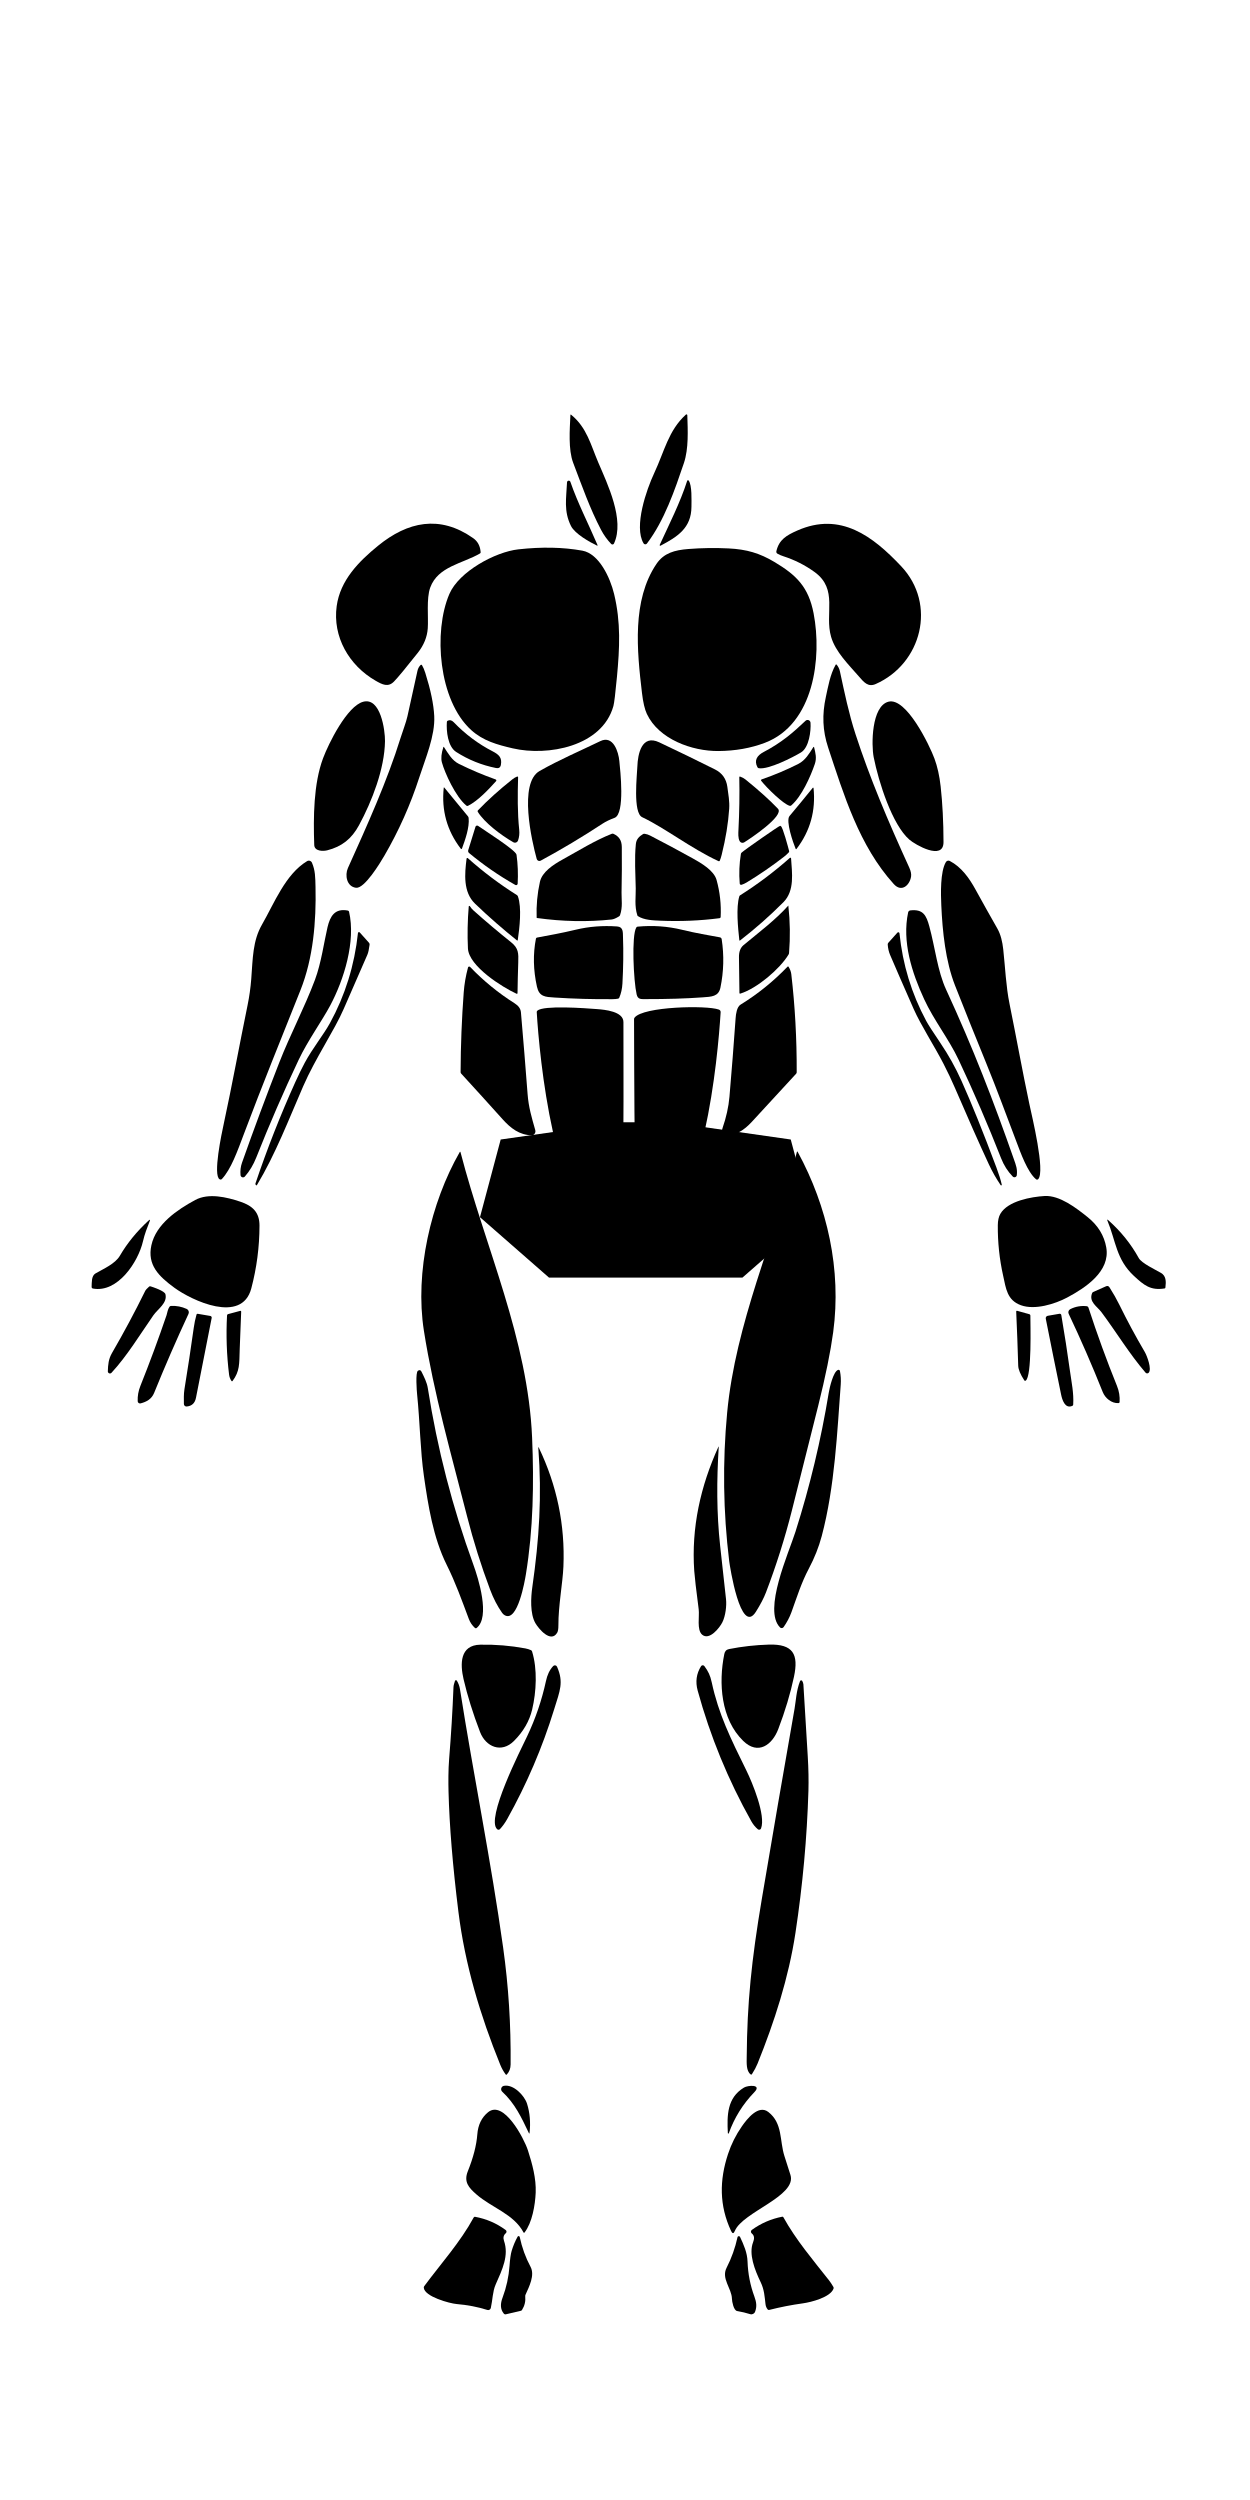
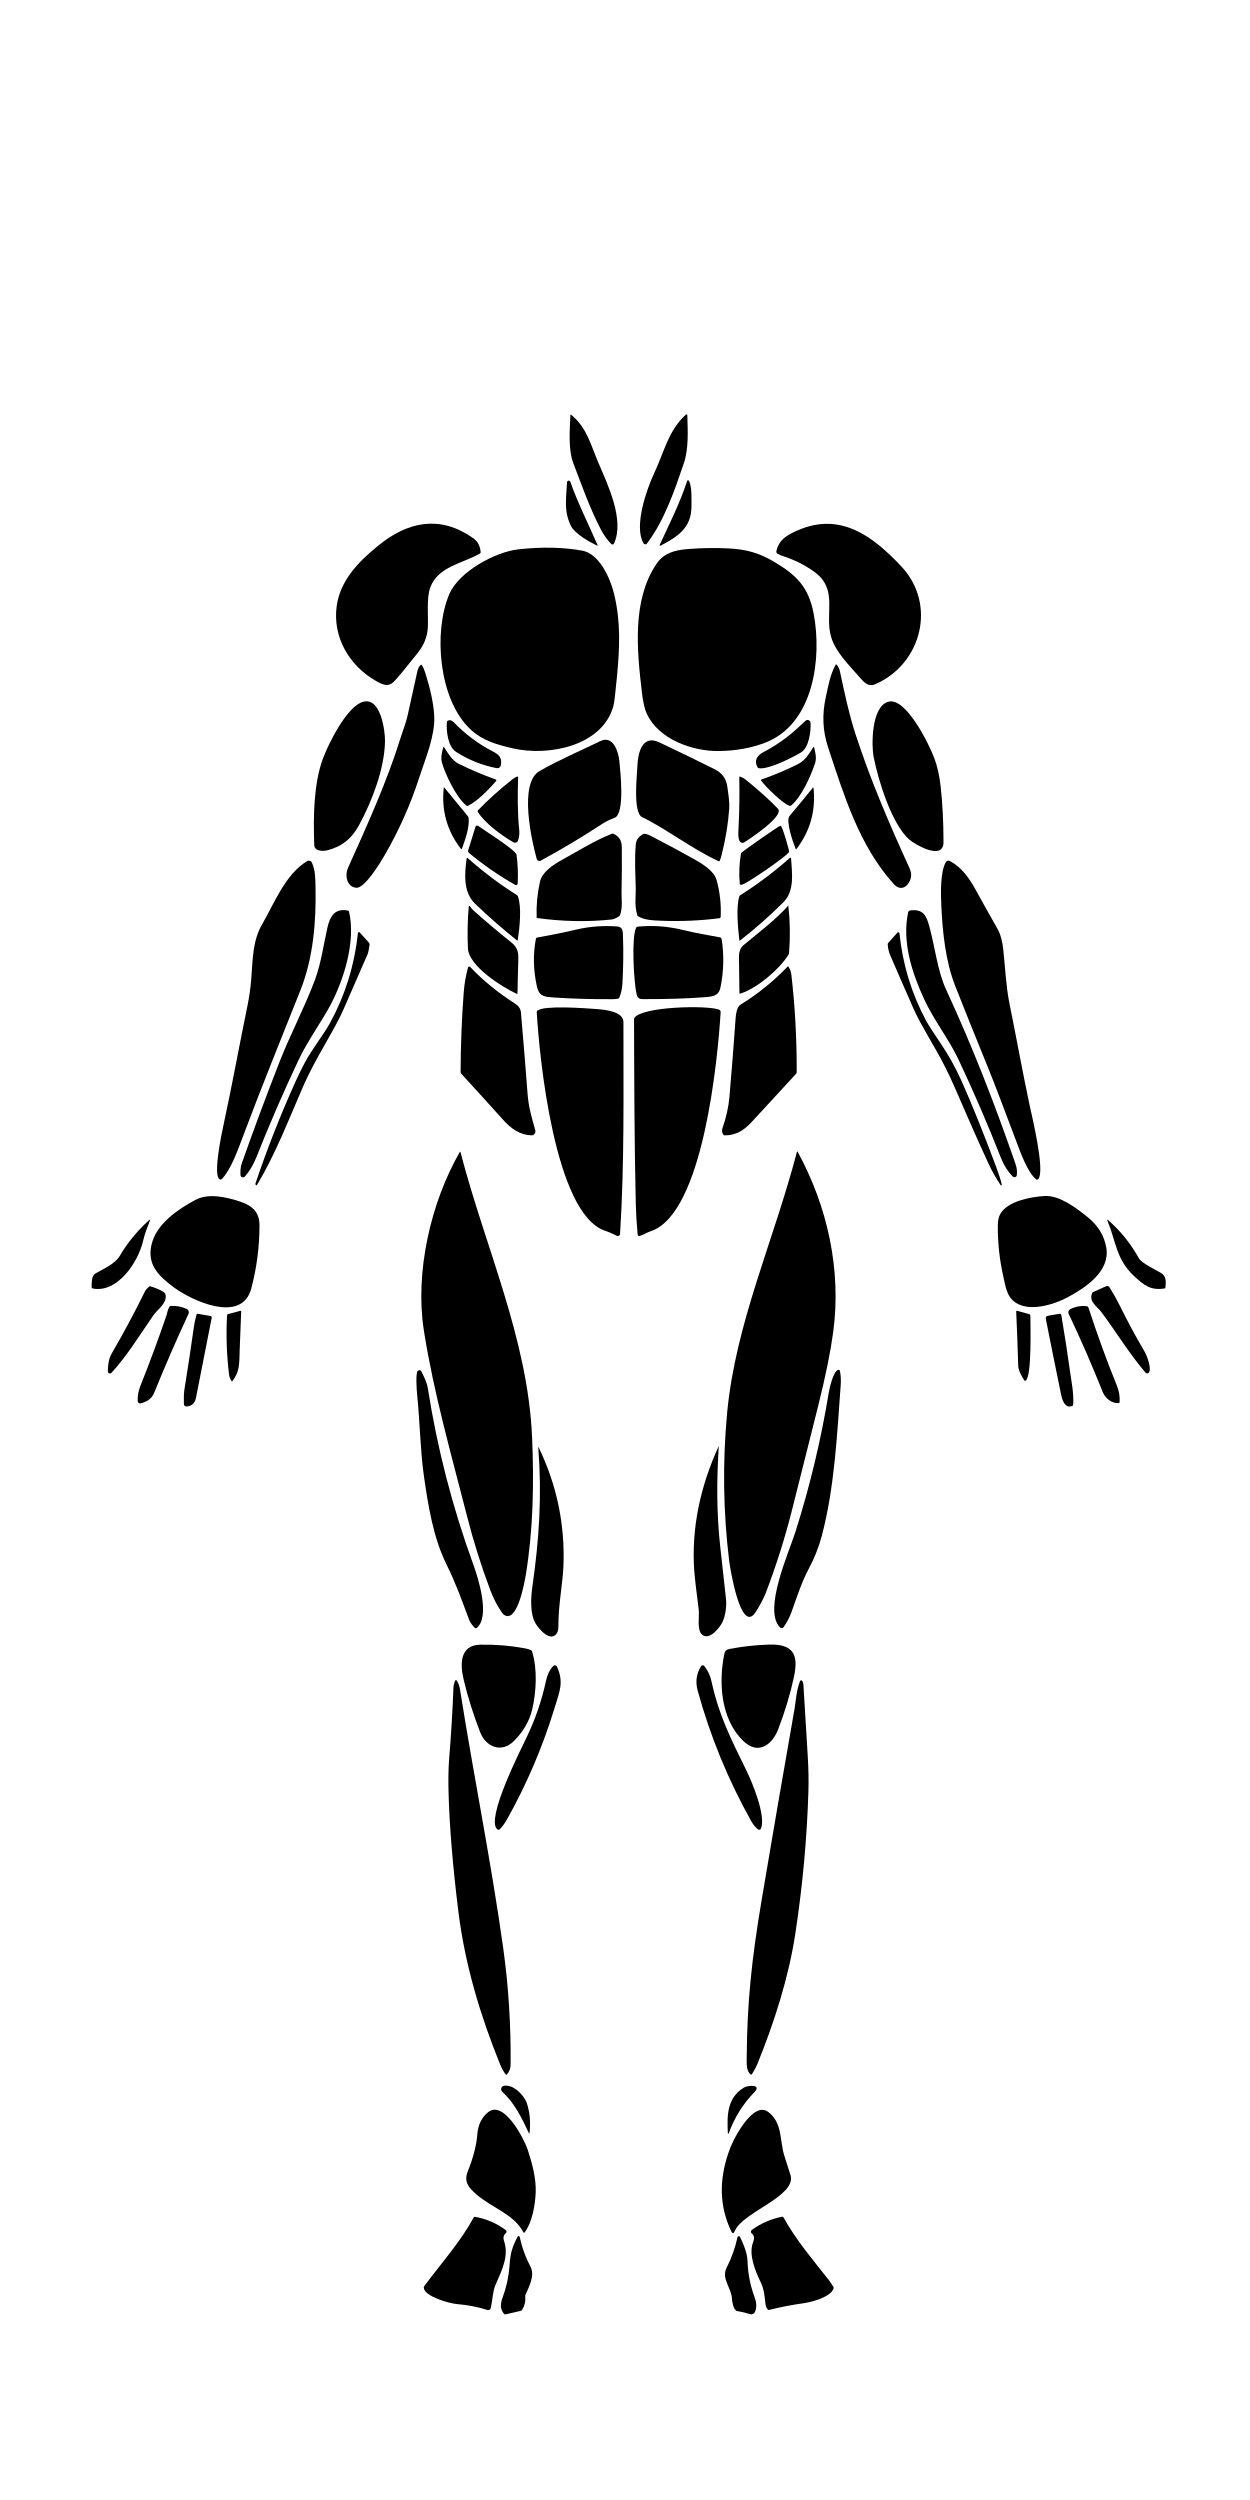
<svg xmlns="http://www.w3.org/2000/svg" viewBox="0 0 724 1448" class="body-map-svg body-map-front">
  <a href="/body-region/neck/" class="body-region-link">
    <g id="region-neck" class="body-region" data-region="neck">
      <path d="M354.01 315.07q-3.49-3.65-5.9-8.23c-6.46-12.3-11.03-25.42-16.12-38.77-2.92-7.66-1.98-19.44-1.61-27.6q.03-.58.47-.21c9.06 7.39 11.33 17.46 15.67 27.62 5.4 12.61 15.4 33.31 9.11 46.92a1 .99 35.5 01-1.62.27z" />
      <path d="M345.77 316c-4.12-1.96-12.78-6.76-15.07-11.38-4.29-8.65-2.69-16.02-2.28-25.25a1 1 0 011.95-.28c4.29 12.42 10.5 24.4 15.71 36.61q.23.55-.31.3z" />
      <path d="M372.75 314.71c-5.78-9.67 1.71-31.17 6.17-40.68 5.95-12.68 8.21-24.68 18.35-33.9a.49.49 0 01.82.35c.28 8.68.84 19.39-1.97 27.72-5.26 15.58-11.39 33.46-21.42 46.62a1.18 1.18 0 01-1.95-.11z" />
      <path d="M398.01 278.49a.5.49 35.5 01.87-.14c2.01 2.7 1.62 11.6 1.61 15.13-.04 12.42-8.2 17.45-17.9 22.58a.35.35 0 01-.48-.46c5.51-12.02 11.85-24.46 15.9-37.11z" />
    </g>
  </a>
  <a href="/body-region/shoulders/" class="body-region-link">
    <g id="region-shoulders" class="body-region" data-region="shoulders">
      <path d="M274.06 311.69q3.94 2.77 4.33 8.14.04.48-.38.73c-9.98 5.88-24.35 7.45-28.82 19.75-2.31 6.36-.97 17.35-1.43 23.68q-.55 7.51-5.73 14.07-10.37 13.11-13.81 16.67c-3.41 3.53-6.81 1.76-10.69-.47-15.42-8.87-24.95-25.45-22.52-43.22 2.05-14.92 12.71-25.79 24.06-35.02 16.99-13.82 35.58-17.99 54.99-4.33z" />
      <path d="M450.39 320.75q-.95-.52-.7-1.58c1.57-6.61 5.8-9.1 12.14-11.9 24.99-11.03 43.76 3.33 60.17 20.74 20.73 21.99 11.81 56.44-14.82 68.19-4.41 1.94-6.79-1.03-9.81-4.51-5.81-6.7-13.46-14.12-15.99-22.8-3.93-13.43 4.32-27.54-9.64-37.62q-8.22-5.93-17.99-9.08-1.84-.59-3.36-1.44z" />
    </g>
  </a>
  <a href="/body-region/chest/" class="body-region-link">
    <g id="region-chest" class="body-region" data-region="chest">
      <path d="M272.91 422.84c-18.95-17.19-22-57-12.64-78.79 5.57-12.99 26.54-24.37 39.97-25.87q20.36-2.26 37.02.75c9.74 1.76 16.13 15.64 18.41 25.04 3.99 16.48 3.23 31.38 1.67 48.06q-1.35 14.35-2.05 16.89c-6.52 23.5-38.08 29.23-58.28 24.53-9.12-2.12-17.24-4.38-24.1-10.61z" />
      <path d="M416.04 435c-15.12.11-34.46-6.78-41.37-21.48q-1.88-3.99-2.84-12.18c-2.89-24.41-5.9-53.65 8.44-74.79 4.26-6.26 10.49-7.93 18.36-8.56q11.66-.92 23.32-.35c10.58.53 18.02 2.74 26.62 7.87 12.81 7.65 19.73 14.52 22.67 29.75 4.94 25.57.24 64.14-28.21 74.97q-12.26 4.67-26.99 4.77z" />
    </g>
  </a>
  <a href="/body-region/arms/" class="body-region-link">
    <g id="region-arms" class="body-region" data-region="arms">
      <path d="M189.52 492.51c-2.43.62-7.38.57-7.51-3.08-.56-16.01-.42-35.49 5.11-50.26 3.19-8.54 13.89-30.22 23.27-32.72 10.08-2.68 12.68 16.59 12.6 22.8-.22 15.98-7.51 34.79-15.05 48.71-4.29 7.94-9.95 12.38-18.42 14.55z" />
      <path d="M526.69 486.31c-9.9-8.61-17.75-33.21-20.65-47.73-1.41-7.06-1.34-29.61 8.58-32.16 10.33-2.66 23.81 25.34 26.6 32.91q2.6 7.04 3.6 16.13 1.62 14.66 1.66 32.28c.03 11.04-16.45 1.48-19.79-1.43z" />
      <path d="M206.2 514.2c-5.41-.67-6.55-7.29-4.69-11.42 11.08-24.55 22.84-50.62 30.54-75.51 1.37-4.41 3.08-8.59 3.95-12.45q2.94-13.12 5.79-26.26.42-1.98 1.82-3.39a.52.52 0 01.81.1q1.04 1.69 1.94 4.56 4.63 14.65 5.15 24.92c.57 11.36-5.11 24.55-8.65 35.5q-7.69 23.78-20.25 45.39c-2.45 4.23-11.51 19.18-16.41 18.56z" />
      <path d="M517.69 512.06c-20.07-22.12-28.95-51.73-38.01-79.03-3.27-9.87-3.58-19.18-1.34-29.38 1.29-5.88 2.49-13.03 5.61-18.52q.32-.57.72-.06 1.35 1.67 1.79 3.69c2.67 12.33 5.14 24.49 9.07 36.52 8.25 25.28 18.58 49.8 31.1 77.2q1.42 3.1 1.05 5.33c-.81 4.89-5.46 9.25-9.99 4.25z" />
      <path d="M127.23 683.05c-4.07-2.12 1.27-27.07 2.25-31.57 4.98-23.03 9.17-46.17 13.91-69.25q1.53-7.47 2.13-15.13c.93-12.09.81-22.15 6.23-31.59 7.1-12.33 13.54-29.16 26.1-36.73a1.98 1.97 62.7 012.84.91c1.92 4.48 1.93 8.28 2.06 14.15.44 19.77-1.3 41.04-8.72 59.67-11 27.62-22.22 55.21-32.62 82.91-4.04 10.76-7.56 20.66-12.82 26.39q-.59.65-1.36.24z" />
      <path d="M201.5 527.4a.84.84 0 01.67.65c3.98 17.15-2.93 39.36-10.95 54.41-4.6 8.63-13.06 20.43-18.21 31.33q-13.21 27.92-24.58 56.64-2.51 6.35-6.61 11.02a1.43 1.43 0 01-2.5-.81q-.36-3.78.84-7.17 10.31-29.18 21.57-57.99c6.32-16.18 14.55-31.65 20.66-47.87 3.69-9.82 5.36-22.36 7.32-30.62 1.49-6.27 4.19-11.06 11.79-9.59z" />
      <path d="M207.33 540.4a.6.59-63.1 011.03-.34l5.38 6.02q.4.45.33 1.06-.52 4.1-1.29 5.84-6.91 15.65-13.69 31.35c-5.41 12.53-16.33 28.4-23.51 44.89-8.3 19.08-16.03 39.32-26.75 57.16a.36.36 0 01-.62 0l-.19-.32q-.17-.28-.06-.59 10.08-29.91 23.05-58.65 2.9-6.42 5.47-11.21c4.62-8.59 10.86-16.17 14.62-23.02q13.23-24.13 16.23-52.19z" />
      <path d="M600.08 683.04c-5-4.14-8.97-15.46-11.29-21.56-5.82-15.25-11.38-30.55-17.58-45.7q-9.15-22.39-18.02-44.89c-5.58-14.19-7.32-31.42-7.99-46.57-.29-6.44-.68-19.43 2.67-25.02a1.71 1.71 0 012.25-.63c6.72 3.52 11.29 9.96 14.87 16.5q6.25 11.38 12.68 22.66c1.97 3.45 2.93 7.66 3.41 12.06 1.16 10.6 1.55 21.29 3.66 31.65 3.93 19.29 7.38 38.63 11.47 57.92 1.5 7.07 9.3 39.08 5.12 43.5a.91.91 0 01-1.25.08z" />
      <path d="M586.58 681.46q-4.35-4.47-6.75-10.61-11.35-28.91-24.59-57.01c-5.72-12.13-14.32-22.86-19.97-35.1-7.1-15.36-12.9-33.32-9.27-50.31a1.44 1.43-87.1 011.23-1.12c7.47-.88 9.29 2.88 11.02 9.2 3.39 12.42 4.76 25.91 9.75 36.7 15.55 33.65 27.61 64.94 39.31 98.42 1.13 3.24 2.05 5.47 1.62 9.04a1.38 1.37 26.3 01-2.35.79z" />
      <path d="M579.58 686.43q-3.92-5.77-6.87-12.13-8.05-17.34-19.75-44.5-2.68-6.24-6.46-13.62c-5.14-10.05-13.15-22.36-17.34-31.85q-9.55-21.68-13.66-31.36-1.09-2.58-1.33-5.87-.04-.61.37-1.07l5.24-5.85a.69.69 0 011.2.4q2.74 27.05 15.49 50.75 1.7 3.17 8.26 12.86 7.02 10.39 12.18 21.88 8.71 19.41 20.19 50.1 2.22 5.92 3.13 9.98a.36.36 0 01-.65.28z" />
      <path d="M100.98 745.85c-9.03-6.62-15.78-13.18-13.3-24.59 2.67-12.29 15.01-20.6 25.37-26.21 7.76-4.21 18.22-1.68 26.15.97 7.14 2.39 11.11 6.16 11.1 13.86q-.04 18.51-4.75 36.37c-5.47 20.76-34.48 6.99-44.57-.4z" />
      <path d="M53.81 746.32a.91.91 0 01-.74-.95c.14-2.49-.23-6.34 2.25-7.8 4.66-2.71 11.37-5.53 14.15-10.3q6.32-10.86 16.56-20.3 1.27-1.17.64.44c-1.45 3.73-2.86 7.21-3.87 11.59-2.76 11.9-14.62 30-28.99 27.32z" />
      <path d="M87.21 745.05c1.44.46 8.14 2.66 8.61 4.55 1.26 5.12-4.42 8.54-7 12.25-7.73 11.1-15.12 23.38-24.25 33.28a1.22 1.22 0 01-2.11-.86c.11-3.93.38-7.1 2.43-10.65q10.27-17.71 19.31-36.11.32-.65 2.13-2.27.38-.35.88-.19z" />
      <path d="M108.11 758.12a2.16 2.16 0 011.07 2.87q-10.49 22.55-19.92 45.81c-1.45 3.56-4.37 5.15-7.82 6.04a1.35 1.34-8.1 01-1.69-1.26c-.11-3.05.37-5.87 1.58-8.9q8.1-20.28 15.15-40.96c.41-1.2.62-3.33 1.69-4.85a1.21 1.21 0 01.91-.49q4.72-.21 9.03 1.74z" />
      <path d="M134.09 799.9q-1.16-1.7-1.41-3.73-2.1-17.07-1.18-34.29.03-.6.61-.75l6.93-1.85q.68-.19.65.52-.51 10.9-.85 21.71c-.28 8.58.1 12.65-4.17 18.4a.36.36 0 01-.58-.01z" />
      <path d="M108.13 814.65a1.48 1.48 0 01-1.62-1.47c-.02-2.83-.14-5.66.32-8.53q2.9-17.79 5.4-35.65.53-3.84 1.58-7.56a.66.66 0 01.76-.48l7.26 1.24a.97.97 0 01.78 1.14q-4.76 23.96-9.1 46.26-.9 4.64-5.38 5.05z" />
      <path d="M591.31 755.99c-8.06-2.93-8.66-9.76-10.28-17.06q-3.22-14.42-3.1-29.3.04-4.06 1.46-6.55c4.34-7.57 18.16-9.91 25.63-10.35 8.75-.51 18.37 6.96 24.99 12.27q8.92 7.17 10.74 17.52c2.45 13.89-12.11 23.41-22.7 29.04-6.95 3.69-18.63 7.39-26.74 4.43z" />
      <path d="M641.97 706.78q10.85 9.65 17.61 21.91c1.63 2.97 9.74 6.76 12.87 8.59 2.9 1.7 3.03 4.81 2.55 8.5q-.06.42-.48.49c-8.16 1.32-11.99-1.93-17.72-7.23-10.35-9.58-10.5-20.33-15.33-31.9q-.54-1.29.5-.36z" />
      <path d="M638 760.07c-2.54-3.42-7.52-6.03-5.44-11.11q.18-.44.61-.63l7.41-3.3q1.29-.58 2.05.62 3.33 5.23 5.69 10.04 6.84 13.94 14.71 27.33c1.35 2.29 4.28 10.16 2.25 12.11a1.22 1.22 0 01-1.77-.08c-9.43-10.98-16.85-23.36-25.51-34.98z" />
      <path d="M647.83 812.68c-4 .24-7.71-2.87-9.11-6.38q-9.28-23.27-19.74-45.33a2.05 2.05 0 01.92-2.71q4.5-2.28 9.62-1.7a1.09 1.07 83.8 01.89.73q7.5 23.06 16.57 45.5 1.8 4.46 1.5 9.24a.7.7 0 01-.65.65z" />
      <path d="M596.17 761.18a.84.84 0 01.62.81c-.01 4.86.95 35.3-2.71 37.67q-.49.32-.82-.17-3.41-5.21-3.51-8.49-.45-15.62-1.16-31.23-.03-.72.66-.52l6.92 1.93z" />
      <path d="M621.09 814.28c-4.35 1.91-5.92-3.77-6.5-6.56q-4.52-21.91-8.88-43.95a1.41 1.41 0 011.14-1.66l6.8-1.18a.92.92 0 011.06.76q2.79 16.32 5.09 32.91c.85 6.17 2.2 12.25 1.8 18.95q-.03.52-.51.73z" />
    </g>
  </a>
  <a href="/body-region/core/" class="body-region-link">
    <g id="region-core" class="body-region" data-region="core">
      <path d="M311.02 531.71a.23.23 0 01-.19-.21q-.39-10.47 1.9-20.76c1.26-5.69 7.66-9.9 13.1-12.9 9.09-5.01 18.93-11.15 28.56-14.92a1.24 1.21-42.6 01.94.03c3.28 1.52 4.78 3.87 4.82 7.68q.13 13.16-.15 26.31c-.08 3.85.78 8.39-.87 13.1q-.17.46-.59.72-2.65 1.65-4.29 1.82-21.06 2.22-43.23-.87z" />
      <path d="M321 577.76c-5.17-.33-8.71-.44-10-6.26q-3.2-14.44-.59-27.83.11-.53.64-.63c7.58-1.44 13.62-2.45 22.45-4.56q11.5-2.76 23.94-1.88c3.67.26 3.3 3.46 3.4 6.21q.46 12.55-.33 26.94-.25 4.41-1.81 8.08-.21.49-.73.6-1.39.28-3.22.29-16.89.14-33.75-.96z" />
      <path d="M347.73 429.25c7.46-3.61 10.5 6.27 10.99 11.52.48 5.06 3.46 30.61-2.78 32.93q-4.17 1.55-6.89 3.33-17.56 11.54-35.88 21.46a1.6 1.59-21.9 01-2.3-.98c-2.87-10.41-10.59-43.96 1.66-50.95 11.3-6.45 23.96-11.86 35.2-17.31z" />
      <path d="M350.35 712.81c-29.15-9.93-37.98-100.69-39.47-126.61a.99.99 0 01.33-.8c3.58-3.26 27.61-1.47 34.62-.93 4.41.34 15.27 1.31 15.26 7.53-.05 40.77.64 82.05-1.96 122.72a1.29 1.29 0 01-1.86 1.08c-2.3-1.14-4.12-2.04-6.92-2.99z" />
      <path d="M371.94 473.31c-5.46-2.59-2.97-24.26-2.77-29.56.25-6.8 2.41-18.63 12.64-13.8q16.26 7.67 32.34 15.72 6.18 3.1 7.13 10.05c.58 4.26 1.35 8.49 1.07 12.72q-.84 12.55-4.33 26.56-.54 2.16-1.1 3.44-.25.58-.81.31c-15.78-7.29-30.79-19.08-44.17-25.44z" />
      <path d="M382.57 533.27c-4.17-.18-9.56-.3-13.15-2.69q-.17-.11-.24-.31c-1.82-5.55-.86-11.17-.96-15.66-.18-8.4-.78-17.36.06-25.71.29-2.85 1.88-4.42 4.15-5.79q.42-.26.91-.19 1.71.25 3.21 1.03 12.48 6.44 24.75 13.26c4.96 2.75 12.21 7.02 13.72 12.41q2.93 10.56 2.39 21.49a.77.76-1.8 01-.67.71q-16.89 2.18-34.17 1.45z" />
      <path d="M373.75 578.69c-2.47 0-4.31.22-5-2.7-1.8-7.7-3.05-34.29-.19-38.81q.27-.43.77-.47 13.14-1.24 25.77 1.83c8.41 2.04 14.51 3.01 21.85 4.36a1.29 1.28.6 011.05 1.07q2.16 14.12-.73 28.07c-1.08 5.24-5.22 5.26-10.36 5.63q-14.26 1.04-33.16 1.02z" />
      <path d="M416.32 584.73q1.14.41 1.07 1.62c-1.62 26.44-9.96 116.68-40.43 126.74-2.27.75-4.15 2.12-6.35 2.73q-1.18.33-1.3-.89-.86-9.2-1.06-17.75c-.83-35.67-.91-71.2-1.01-106.88q0-.5.31-.89c4.95-6.46 41.69-7.25 48.77-4.68z" />
      <path d="M264.21 435.53c-4.88-3.13-5.75-12.11-5.39-17.36q.03-.53.51-.75 1.8-.84 3.43.85 10.05 10.45 22.57 16.9c3.64 1.89 5.54 3.62 4.79 7.8q-.42 2.35-2.82 1.87-12.45-2.49-23.09-9.31z" />
      <path d="M287.33 452.44c-4.05 4.46-10.38 11.38-16.28 14.3a.84.83 51.1 01-.9-.1c-6.29-5.17-12.54-18.97-14.21-25.09q-.91-3.34.85-8.81.12-.39.35-.05c2.41 3.65 4.59 7.74 8.67 9.76q10.18 5.05 21.27 9.01a.61.61 0 01.25.98z" />
      <path d="M297.3 487.82c-7.36-4.23-16.68-11.37-20.55-17.57q-.32-.5.09-.92 8.72-9.04 19.84-17.87 1.46-1.17 2.81-1.67a.44.44 0 01.59.43c-.28 10.08-.4 20.42.65 30.43q.34 3.26-.68 6.15a1.9 1.9 0 01-2.75 1.02z" />
      <path d="M257.35 456.18l13.68 16.63a1.86 1.82 22.9 01.4.95c.59 5.4-2.02 12.71-3.8 17.56q-.3.84-.84.13-11.85-15.55-9.77-35.17.04-.45.33-.1z" />
      <path d="M271.69 494.07a1.53 1.52-61.8 01-.49-1.64l4.2-13.58a.98.98 0 011.51-.5c3.2 2.32 21.89 14.05 22.26 16.7q1.15 8.32.66 16.79a.9.9 0 01-1.34.73q-14.24-8.05-26.8-18.5z" />
      <path d="M299.35 544.62c-7.52-6.03-16.15-13.43-24.23-21.24-6.93-6.7-6-17.19-4.88-26.06a.44.44 0 01.72-.28q13.31 11.88 28.41 21.38.43.27.6.75c2.33 6.49.95 18.37-.07 25.23q-.09.59-.55.22z" />
      <path d="M299.09 575.53c-7.98-3.65-27.57-15.86-28.06-26.2q-.57-11.91.46-24.3a.36.36 0 01.67-.15q.84 1.36 2.17 2.54 10.59 9.45 21.68 18.31c4.37 3.49 4.34 6.46 4.16 11.74q-.3 8.82-.42 17.64-.01.72-.66.42z" />
      <path d="M308.17 657.58c-7.39-.13-12.41-4.13-17.14-9.39q-11.86-13.22-23.92-26.37-.33-.36-.33-.85.09-23.18 1.81-46.22.53-7.13 2.49-14.41a.71.71 0 011.2-.3q11.54 12.06 25.82 21.1 3.36 2.12 3.62 5.17 2.06 23.67 3.86 47.36c.58 7.62 2.31 13.36 4.43 20.82q.47 1.66-.96 2.79-.39.31-.88.3z" />
      <path d="M438.7 444.36c-2.09-4.03-.13-6.83 3.63-8.81 10.22-5.36 16.79-11 24.23-18.07a1.71 1.71 0 012.89 1.12c.33 4.74-.81 14.39-5.53 17.22-4.68 2.82-18.74 10.02-24.39 9.14q-.57-.09-.83-.6z" />
      <path d="M457.39 466.73c-3.72-1.02-13.2-10.29-16.5-14.49a.52.52 0 01.24-.81q10.94-3.75 21.31-9c3.96-2.01 6.3-5.98 8.57-9.58q.38-.59.55.09c.82 3.33 1.54 6.17.38 9.58-2.55 7.44-7.62 18.79-13.66 24.01a.96.96 0 01-.89.2z" />
      <path d="M428.43 487.22c-1.01-1.79-.82-4.55-.71-6.72q.78-15.08.48-30.27-.01-.59.55-.4 1.72.59 3.02 1.64 11.58 9.37 18.82 16.95c3.86 4.05-16.2 17.42-19.56 19.48a1.87 1.86 59.6 01-2.6-.68z" />
      <path d="M470.76 456.28a.25.25 0 01.44.13q2.03 19.67-9.8 35.22-.37.48-.6-.08c-1.37-3.29-5.86-16.13-3.51-18.91q6.3-7.47 13.47-16.36z" />
      <path d="M452.27 478.5c1.13.49 4.28 12.47 4.78 14.38q.14.5-.23.88-1.29 1.35-2.65 2.41-10.44 8.12-21.76 14.97-1.49.9-2.91 1.33a.81.81 0 01-1.05-.71q-.73-8.62.67-17.15.08-.47.44-.8c1.74-1.6 21.96-15.73 22.34-15.51a.58.03 31 00.37.2z" />
      <path d="M428.22 519.14q.11-.36.43-.56 15.3-9.66 28.83-21.69a.43.42-22.6 01.71.29c.51 8.26 2.25 18.67-4.46 25.4q-11.8 11.84-25.03 22.09-.43.34-.49-.2c-.75-6.82-1.97-18.92.01-25.33z" />
      <path d="M456.54 524.55a.04.04 0 01.07.02q1.52 13.67.41 27.4-.04.47-.28.88c-4.97 8.3-18.23 19.62-27.88 22.63q-.57.17-.58-.43-.05-10.31-.27-20.53-.1-4.8 2.63-7.09c8.54-7.13 18.56-14.62 25.9-22.88z" />
      <path d="M418.89 657.11q-1.12-1.67-.43-3.63 3.27-9.38 4.04-18.23 1.97-22.81 3.58-45.65c.16-2.32.72-6.41 2.84-7.71q14.97-9.23 27.16-21.93.41-.42.71.08 1.29 2.15 1.53 4.2 3.23 27.74 3.13 56.8a1.3 1.28-24.5 01-.33.86q-12.74 13.93-25.55 27.75c-4.8 5.17-9.09 7.87-15.73 7.96q-.61.01-.95-.5z" />
    </g>
  </a>
-   <a href="/body-region/hips/" class="body-region-link">
-     <g id="region-hips" class="body-region" data-region="hips">
-       <polygon points="290,660 360,650 388,650 458,660 470,705 430,740 318,740 278,705" />
-     </g>
-   </a>
  <a href="/body-region/quads/" class="body-region-link">
    <g id="region-quads" class="body-region" data-region="quads">
      <path d="M292.42 935.6q-.95-.52-1.57-1.4-4.1-5.79-7-13.53-7.8-20.79-13.3-42.33c-9.06-35.53-19.33-71.36-25.03-107.59-5.33-33.86 4-74.19 20.7-103.37q.35-.62.53.07c14.44 55.57 39.03 107.94 41.45 165.34 1.11 26.34.66 52.96-3.6 79.03-.63 3.83-4.73 27.81-12.18 23.78z" />
      <path d="M275.11 942.93q-2.42-2.18-3.57-5.24c-3.98-10.61-7.68-21.02-12.81-31.32-7.85-15.76-10.77-34.56-13.2-51.46-2.11-14.63-2.31-31.47-3.93-47.18-.22-2.16-1.04-12.78.46-13.79q1.36-.92 2.08.55c1.5 3.08 3.12 6.12 3.66 9.58q8.21 52.38 26.36 102.15c2.87 7.87 9.98 30.5 1.85 36.74a.71.7-42.5 01-.9-.03z" />
      <path d="M322.69 945.72c-3.73 6.14-10.77-2.43-12.6-5.6-3.16-5.47-2.62-14.93-1.78-20.81 4.03-28.09 5.6-52.81 3.48-80.78q-.06-.79.28-.08 15.77 32.83 14.26 68.9c-.4 9.54-2.94 22.48-2.91 34.13q.01 3.02-.73 4.24z" />
      <path d="M437.82 933.52c-8.9 14.18-15.15-26.74-15.46-29.25q-5.26-43.04-1.19-86.08c4.9-51.8 26.91-99.32 40.38-150.92q.18-.66.5-.06c17.25 31.67 25.39 68.28 20.54 104.36q-2.29 17.02-8.71 42.76-7.56 30.25-15.2 60.47-6.13 24.25-15.06 47.61-1.83 4.79-5.8 11.11z" />
      <path d="M451.79 942.6c-9.95-10.01 4.97-42.91 8.94-55.41q12.55-39.53 19.27-80.47c.49-2.97 2.64-12.34 5.41-13.28a.83.83 0 011.09.64q.74 4 .45 7.92c-1.99 26.52-3.37 58.99-11.01 87.73q-2.53 9.5-7.46 18.8c-4.38 8.24-6.97 16.72-10.08 25.27q-1.66 4.54-4.55 8.63a1.35 1.35 0 01-2.06.17z" />
      <path d="M406.69 946.81c-3.24-2.77-1.48-10.64-2.01-14.71q-2.23-17.18-2.57-22.16c-1.75-25.07 3.61-49.11 13.98-71.92q.23-.51.2.05c-1.2 19.15-1.28 38.18.83 57.38q1.68 15.4 3.39 30.8c.43 3.92-.31 9.71-2.09 13.33-1.62 3.28-7.58 10.77-11.73 7.23z" />
      <path d="M297.69 1008.37c-7.27 7.29-16.34 3.42-19.64-5.18q-6.18-16.11-9.57-30.68c-1.99-8.6-2.24-19.68 9.72-19.91q13.12-.24 26.05 2.15 1.71.32 3.29 1.02a1.17 1.15 4.2 01.63.72c3.17 10.27 2.5 23.36.05 33.69q-2.37 10.01-10.53 18.19z" />
      <path d="M288.03 1059.54c-6.99-5.81 13.75-46.43 17.3-53.91q7.3-15.38 10.9-32.01c.74-3.42 2-6.31 4.18-8.64a1.36 1.35 54.7 012.23.39c3.97 9.09 1.66 13.86-1.67 24.65q-10.23 33.19-27.2 63.57-1.8 3.23-4.2 5.84a1.13 1.12-49 01-1.54.11z" />
      <path d="M430.44 1008.31c-12.92-12.62-14.34-33.49-10.92-50.31.31-1.53 1.09-2.53 2.73-2.86q11.44-2.25 23.08-2.59c14.13-.42 17.31 5.67 14.54 18.63q-3.13 14.69-9.12 30.37c-3.45 9.03-11.63 15.25-20.31 6.76z" />
      <path d="M438.96 1059.52q-2.25-1.89-3.8-4.64-20.15-35.92-31.06-75.66-2.11-7.68 1.95-14.16a1.16 1.16 0 011.91-.08c2.26 3.06 3.4 5.4 4.26 9.37 3.98 18.54 10.94 32.53 20.07 51.09 3.51 7.14 11.38 26.16 8.5 33.61a1.16 1.16 0 01-1.83.47z" />
    </g>
  </a>
  <a href="/body-region/ankles/" class="body-region-link">
    <g id="region-ankles" class="body-region" data-region="ankles">
      <path d="M291.88 1208.11c5.48-1.03 11.85 5.55 13.38 10.37q2.45 7.74 1.47 16.83-.09.83-.45.08c-4.31-9.05-8-16.99-15.39-23.88a1.98 1.98 0 01.99-3.4z" />
      <path d="M275.88 1270.94c-4.41-3.87-7.4-7.17-4.91-13.37q4.78-11.92 5.49-21.32.62-8.27 6.22-12.84c9-7.33 20.8 15 23.1 22.1 2.55 7.91 4.83 16.36 4.49 24.5-.31 7.14-2.02 17.4-6.49 23.1q-.3.38-.53-.05c-5.67-10.74-18.6-14.41-27.37-22.12z" />
      <path d="M430.92 1209.12c2.24-1.35 10.54-2.02 6.02 2.65q-9.99 10.32-14.82 23.8a.28.28 0 01-.55-.08c-.52-10.27-.48-20.45 9.35-26.37z" />
      <path d="M445.01 1223.26c8.45 6.56 6.46 16.66 9.35 25.59q1.76 5.43 3.47 10.88c3.84 12.26-27.75 21.49-32.21 32.42q-1.02 2.51-2.17.05c-6.91-14.82-6.79-29.36-1.78-44.58q2.82-8.57 8.02-16.04c3.02-4.35 9.61-12.76 15.32-8.32z" />
      <path d="M263.52 973.59a.6.6 0 011.09-.14q1.38 2.22 1.83 5.06c7.87 49.97 18.01 99.59 25 149.68q4.63 33.19 4.31 67.55-.04 3.45-2.15 5.76-.4.44-.75-.03-1.89-2.58-3.08-5.51c-11.63-28.6-20.46-58.12-24.26-88.68q-4.96-39.97-5.72-69.53c-.13-5.27-.17-12.59.35-18.98q1.7-20.77 2.52-41.6c.04-1.16.52-2.43.86-3.58z" />
      <path d="M463.39 973.68a.7.7 0 011.25-.1c.27.46.64 1.34.68 1.93q1.26 20.88 2.53 41.76.66 10.82.39 19.98-1.23 40.77-7.51 82.25c-3.91 25.87-12.19 51.55-21.96 75.76q-1.13 2.79-3.27 6.13-.29.44-.71.12c-2.68-2.06-2.32-6.7-2.29-10.32.26-31.03 2.71-55.52 8.76-91.4q9.27-55.06 18.94-110.05c.8-4.5.99-10.52 3.19-16.06z" />
    </g>
  </a>
  <a href="/body-region/feet/" class="body-region-link">
    <g id="region-feet" class="body-region" data-region="feet">
      <path d="M264.5 1334.5c-3.98-.34-18.59-4.25-19.04-9.44a1.4 1.4 0 01.27-.94c9.66-13.03 20.9-25.49 28.65-39.78q.25-.47.78-.37 9.76 1.78 17.73 7.65a1.19 1.18 43 01.07 1.86c-1.32 1.11-1.65 2.62-1.06 4.35 2.96 8.57-.92 16.55-4.81 25.34-1.79 4.06-1.76 8.99-2.81 13.62a1.56 1.56 0 01-1.99 1.14q-8.36-2.64-17.79-3.43z" />
      <path d="M291.87 1340.12c-2.25-2.64-2.07-5.93-.78-9.35q3.34-8.88 4.02-18.35.43-6.02 1.25-8.74 1.32-4.37 3.45-8.22a.66.65 53.7 011.21.19q1.97 9.26 6.28 17.3c2.59 4.85-.82 11.49-2.92 16.14a1.81 1.78-35.8 00-.16.94q.42 4.3-1.9 7.94-.22.33-.61.43l-8.79 2.06a1.06 1.06 0 01-1.05-.34z" />
      <path d="M444.66 1337.65q-1.08-1.3-1.28-3.09c-.52-4.48-.73-8.39-2.77-12.64-3.51-7.31-7.06-16.37-4.43-23.19.77-1.99.92-3.79-.76-5.13a1.29 1.28 46.4 01.04-2.04q7.96-5.76 17.59-7.64.46-.1.69.32c7.25 13.1 17.21 24.83 26.45 36.56q1.11 1.41 2.51 3.8a1.17 1.14-51 01.09.95c-1.75 5.01-12.93 7.89-17.77 8.55q-9.87 1.36-19.54 3.82a.82.8-26.2 01-.82-.27z" />
      <path d="M426.94 1338.55c-2.01-.34-2.96-5.48-3-7.12-.15-6.02-6.29-11.65-3.12-17.89q4.35-8.53 6.34-17.75a.78.78 0 011.47-.17c2.12 4.52 4.18 9.08 4.35 14.33q.35 10.43 3.97 20.24c1.19 3.22 1.52 5.83.39 8.78a2.32 2.31 19.3 01-2.87 1.38q-3.44-1.09-7.53-1.8z" />
    </g>
  </a>
</svg>
